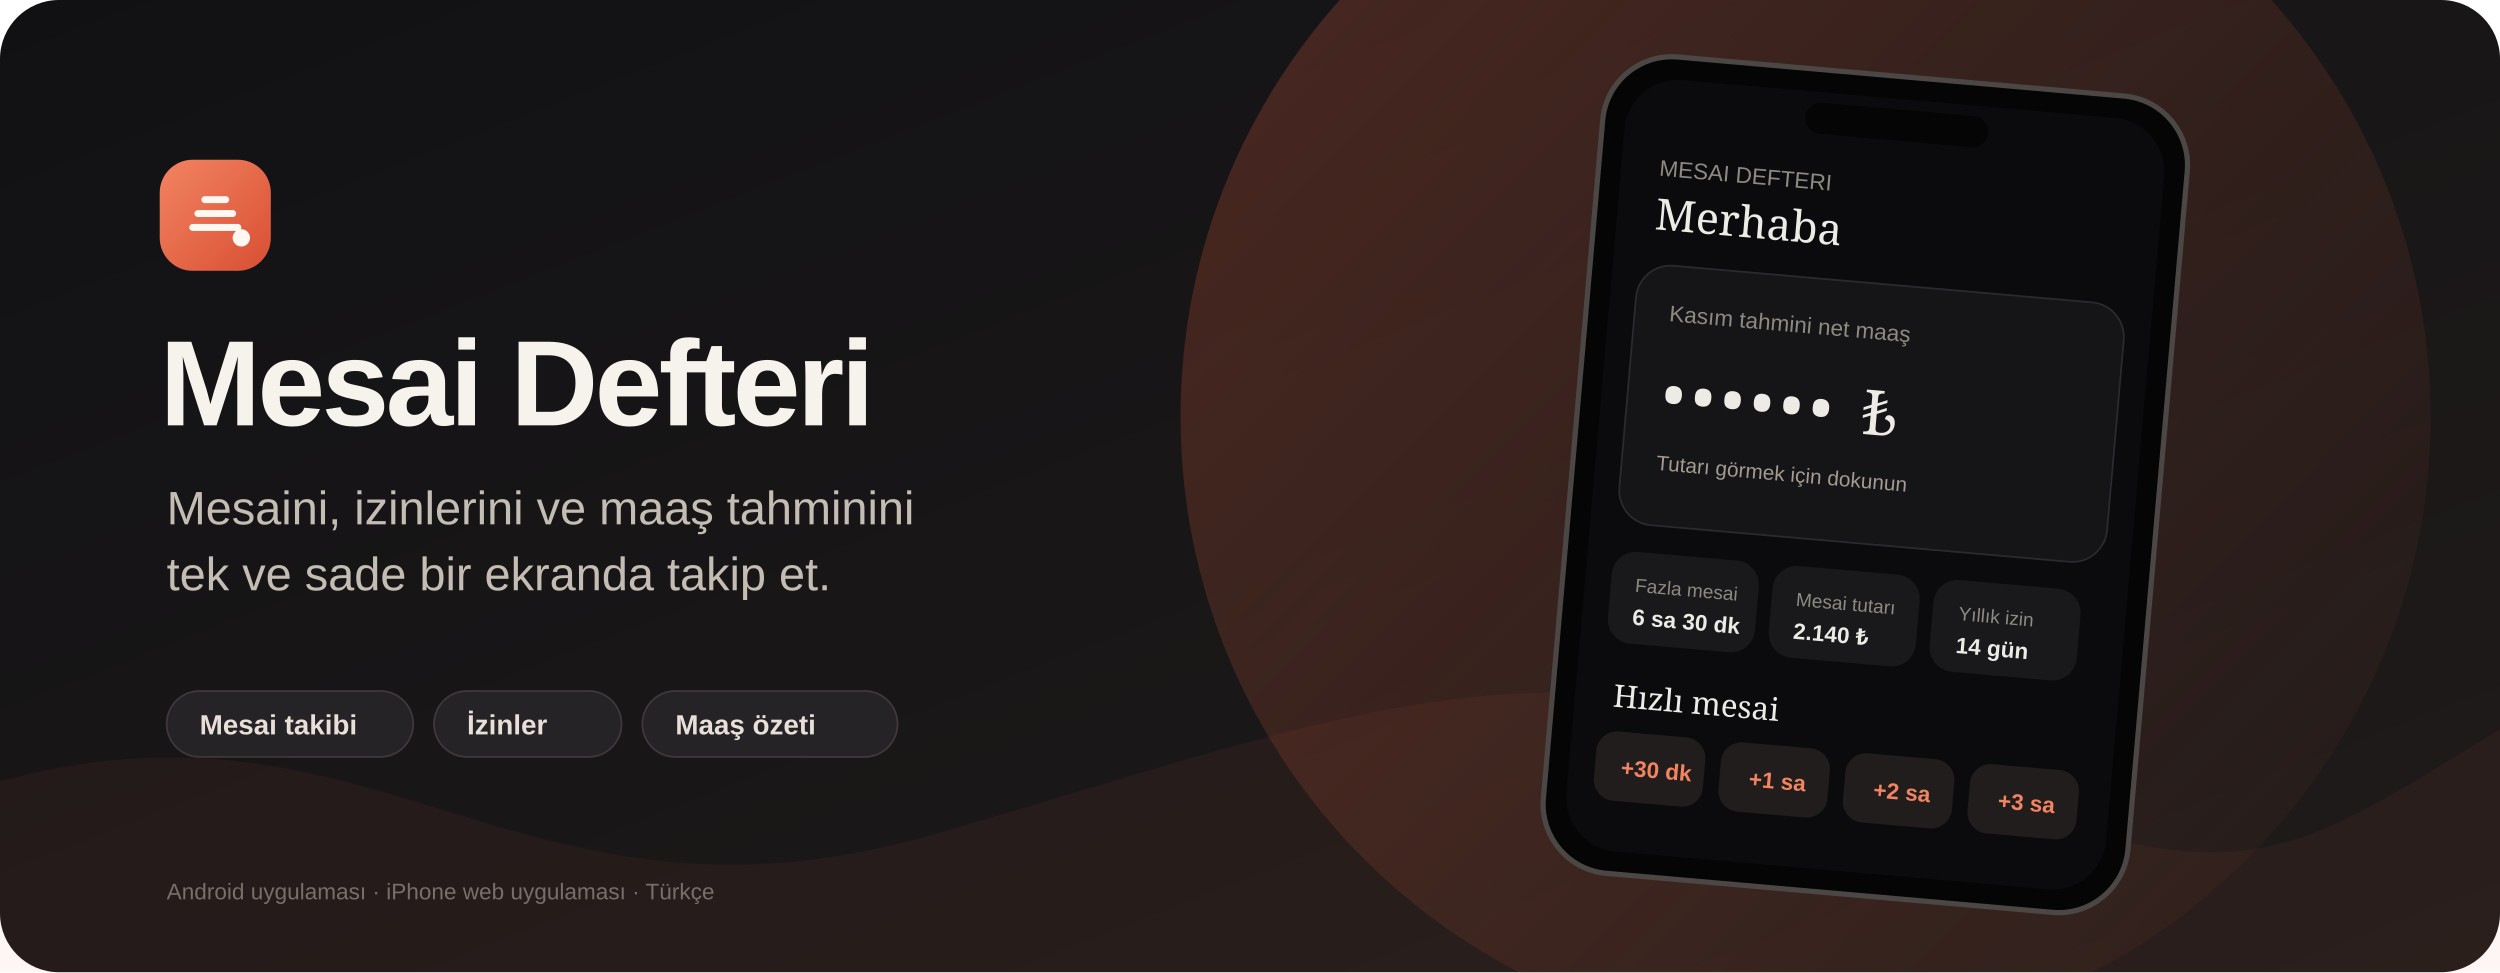
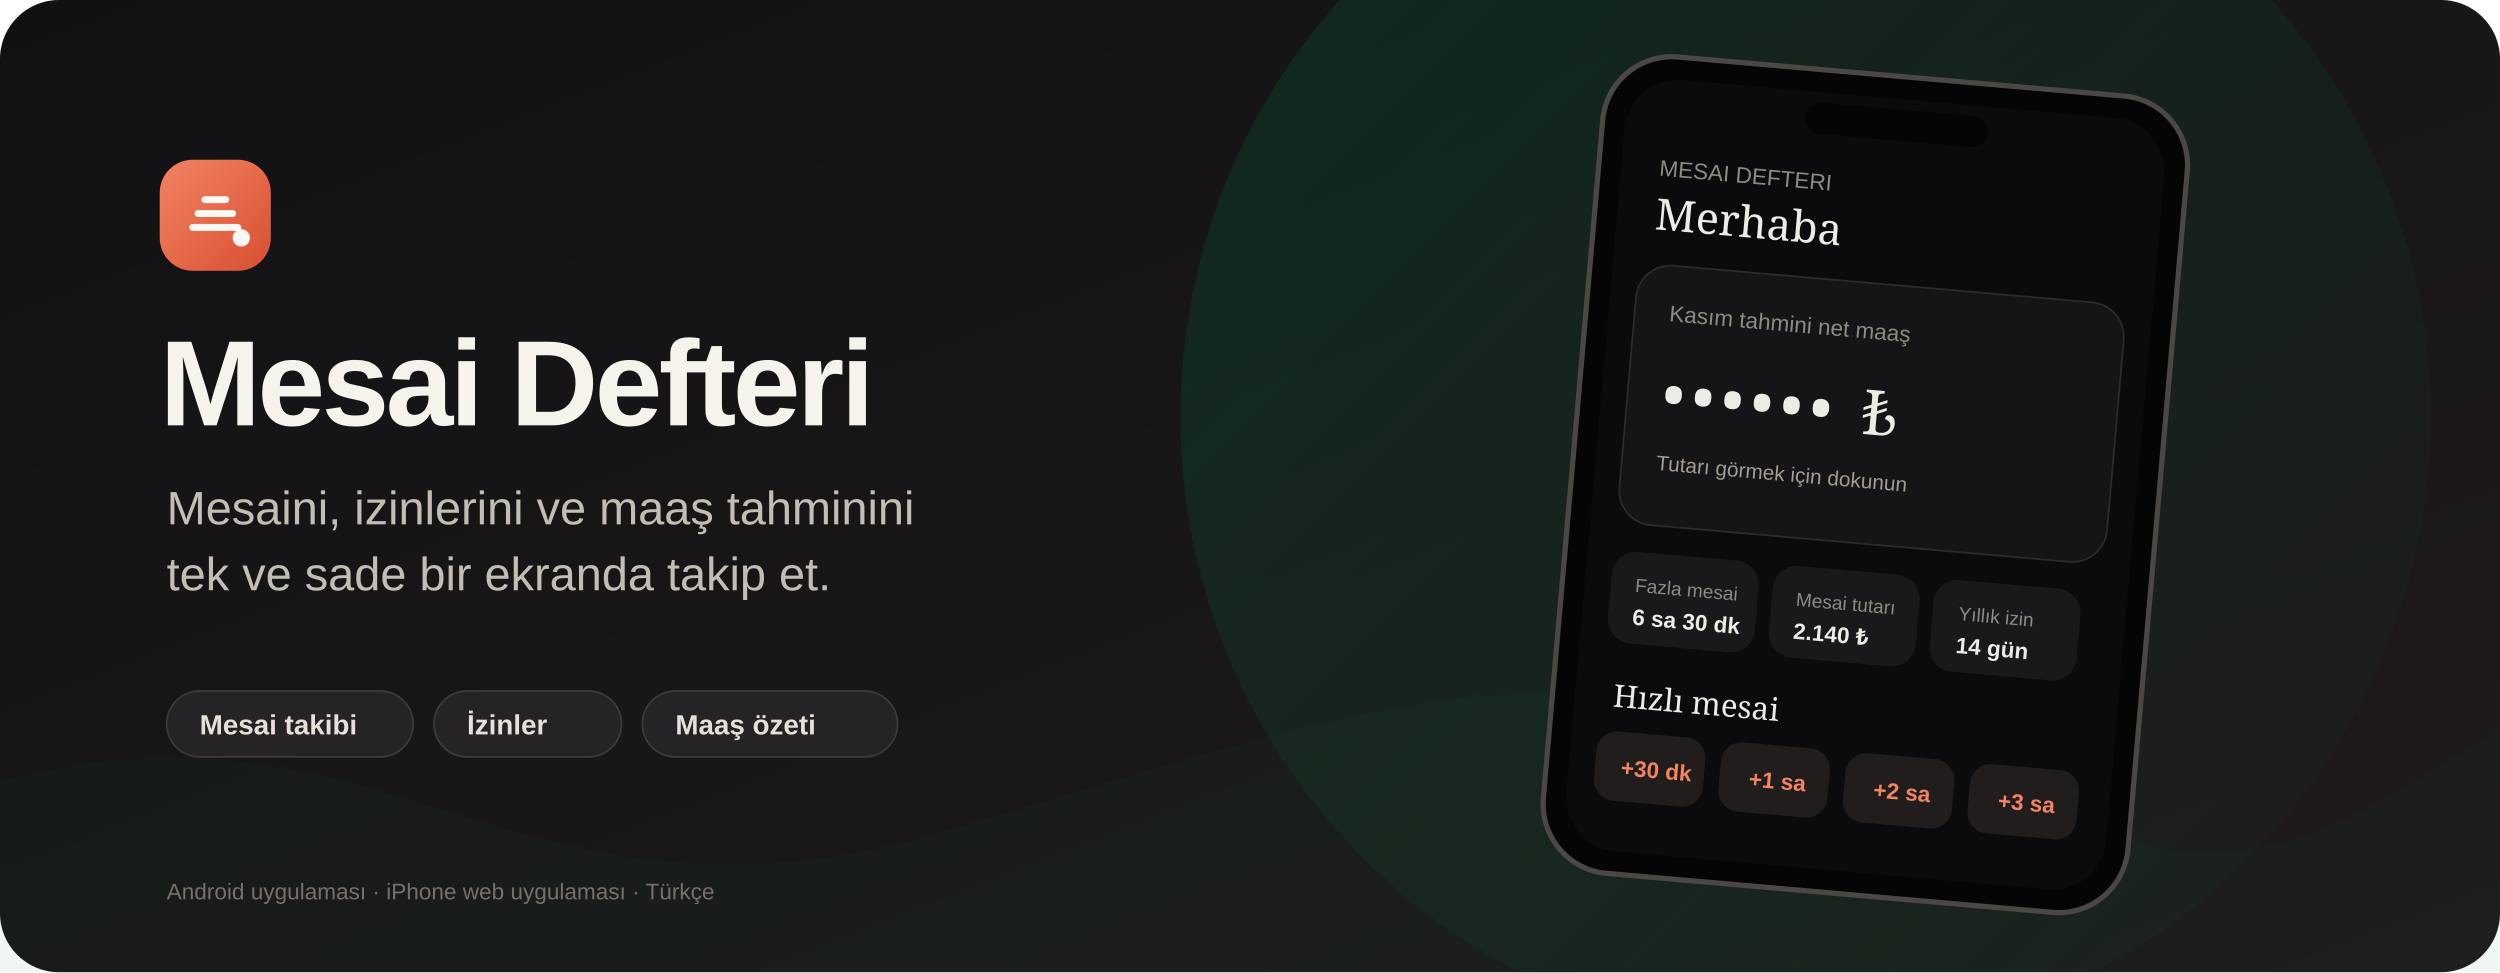
<svg xmlns="http://www.w3.org/2000/svg" width="1440" height="560" viewBox="0 0 1440 560" role="img" aria-labelledby="title desc">
  <defs>
    <linearGradient id="bg" x1="0" y1="0" x2="1" y2="1">
      <stop stop-color="#111114" />
      <stop offset="1" stop-color="#201b1a" />
    </linearGradient>
    <linearGradient id="accent" x1="0" y1="0" x2="1" y2="1">
      <stop stop-color="#f28462" />
      <stop offset="1" stop-color="#d84f32" />
    </linearGradient>
    <linearGradient id="glow" x1="0" y1="0" x2="1" y2="1">
-       <stop stop-color="#e0613f" stop-opacity=".28" />
-       <stop offset="1" stop-color="#e0613f" stop-opacity="0" />
+       <stop stop-color="#006B3C" stop-opacity=".28" />
+       <stop offset="1" stop-color="#006B3C" stop-opacity="0" />
    </linearGradient>
  </defs>
  <rect width="1440" height="560" rx="34" fill="url(#bg)" />
  <circle cx="1040" cy="240" r="360" fill="url(#glow)" />
-   <path d="M0 450C220 390 300 550 540 480s350-120 550-40 220 60 350-20v140H0z" fill="#e0613f" opacity=".06" />
+   <path d="M0 450C220 390 300 550 540 480s350-120 550-40 220 60 350-20v140H0z" fill="#006B3C" opacity=".06" />
  <g transform="translate(92 92)">
    <rect width="64" height="64" rx="19" fill="url(#accent)" />
    <path d="M19 39h26M22 31h20M26 23h12" fill="none" stroke="#fff8f2" stroke-width="4" stroke-linecap="round" />
    <circle cx="47" cy="45" r="5" fill="#fff8f2" />
  </g>
  <text x="92" y="245" fill="#f6f2ec" font-family="Arial, sans-serif" font-size="70" font-weight="700" letter-spacing="-2">Mesai Defteri</text>
  <text x="96" y="302" fill="#c4bdb4" font-family="Arial, sans-serif" font-size="27">Mesaini, izinlerini ve maaş tahminini</text>
  <text x="96" y="340" fill="#c4bdb4" font-family="Arial, sans-serif" font-size="27">tek ve sade bir ekranda takip et.</text>
  <g transform="translate(96 398)" font-family="Arial, sans-serif" font-size="16" font-weight="600">
    <rect width="142" height="38" rx="19" fill="#252326" stroke="#40383a" />
    <text x="19" y="25" fill="#e8dfd8">Mesai takibi</text>
    <rect x="154" width="108" height="38" rx="19" fill="#252326" stroke="#40383a" />
    <text x="173" y="25" fill="#e8dfd8">İzinler</text>
    <rect x="274" width="147" height="38" rx="19" fill="#252326" stroke="#40383a" />
    <text x="293" y="25" fill="#e8dfd8">Maaş özeti</text>
  </g>
  <g transform="translate(905 45) rotate(5 190 240)">
    <rect x="0" y="0" width="338" height="472" rx="40" fill="#050506" stroke="#4b4745" stroke-width="3" />
    <rect x="13" y="13" width="312" height="446" rx="31" fill="#0b0b0d" />
    <rect x="116" y="19" width="106" height="18" rx="9" fill="#050506" />
    <text x="35" y="69" fill="#8d8a82" font-family="Arial, sans-serif" font-size="13">MESAI DEFTERI</text>
    <text x="35" y="100" fill="#ecebe6" font-family="Georgia, serif" font-size="25">Merhaba</text>
    <rect x="28" y="120" width="282" height="150" rx="20" fill="#151517" stroke="#2a2a30" />
    <text x="48" y="152" fill="#8d8a82" font-family="Arial, sans-serif" font-size="13">Kasım tahmini net maaş</text>
    <text x="48" y="207" fill="#ecebe6" font-family="Georgia, serif" font-size="36" letter-spacing="4">•••••• ₺</text>
    <text x="48" y="238" fill="#a39a91" font-family="Arial, sans-serif" font-size="12">Tutarı görmek için dokunun</text>
    <rect x="28" y="286" width="85" height="53" rx="14" fill="#19191c" />
    <text x="42" y="309" fill="#8d8a82" font-family="Arial" font-size="11">Fazla mesai</text>
    <text x="42" y="328" fill="#ecebe6" font-family="Arial" font-size="13" font-weight="700">6 sa 30 dk</text>
    <rect x="121" y="286" width="85" height="53" rx="14" fill="#19191c" />
    <text x="135" y="309" fill="#8d8a82" font-family="Arial" font-size="11">Mesai tutarı</text>
    <text x="135" y="328" fill="#ecebe6" font-family="Arial" font-size="13" font-weight="700">2.140 ₺</text>
    <rect x="214" y="286" width="85" height="53" rx="14" fill="#19191c" />
    <text x="229" y="309" fill="#8d8a82" font-family="Arial" font-size="11">Yıllık izin</text>
    <text x="229" y="328" fill="#ecebe6" font-family="Arial" font-size="13" font-weight="700">14 gün</text>
    <text x="35" y="376" fill="#ecebe6" font-family="Georgia, serif" font-size="18">Hızlı mesai</text>
    <rect x="28" y="390" width="63" height="40" rx="12" fill="#211d1c" />
    <text x="43" y="415" fill="#f28462" font-family="Arial" font-size="13" font-weight="700">+30 dk</text>
    <rect x="100" y="390" width="63" height="40" rx="12" fill="#211d1c" />
    <text x="117" y="415" fill="#f28462" font-family="Arial" font-size="13" font-weight="700">+1 sa</text>
    <rect x="172" y="390" width="63" height="40" rx="12" fill="#211d1c" />
    <text x="189" y="415" fill="#f28462" font-family="Arial" font-size="13" font-weight="700">+2 sa</text>
    <rect x="244" y="390" width="63" height="40" rx="12" fill="#211d1c" />
    <text x="261" y="415" fill="#f28462" font-family="Arial" font-size="13" font-weight="700">+3 sa</text>
  </g>
  <text x="96" y="518" fill="#776f69" font-family="Arial, sans-serif" font-size="13">Android uygulaması · iPhone web uygulaması · Türkçe</text>
</svg>
